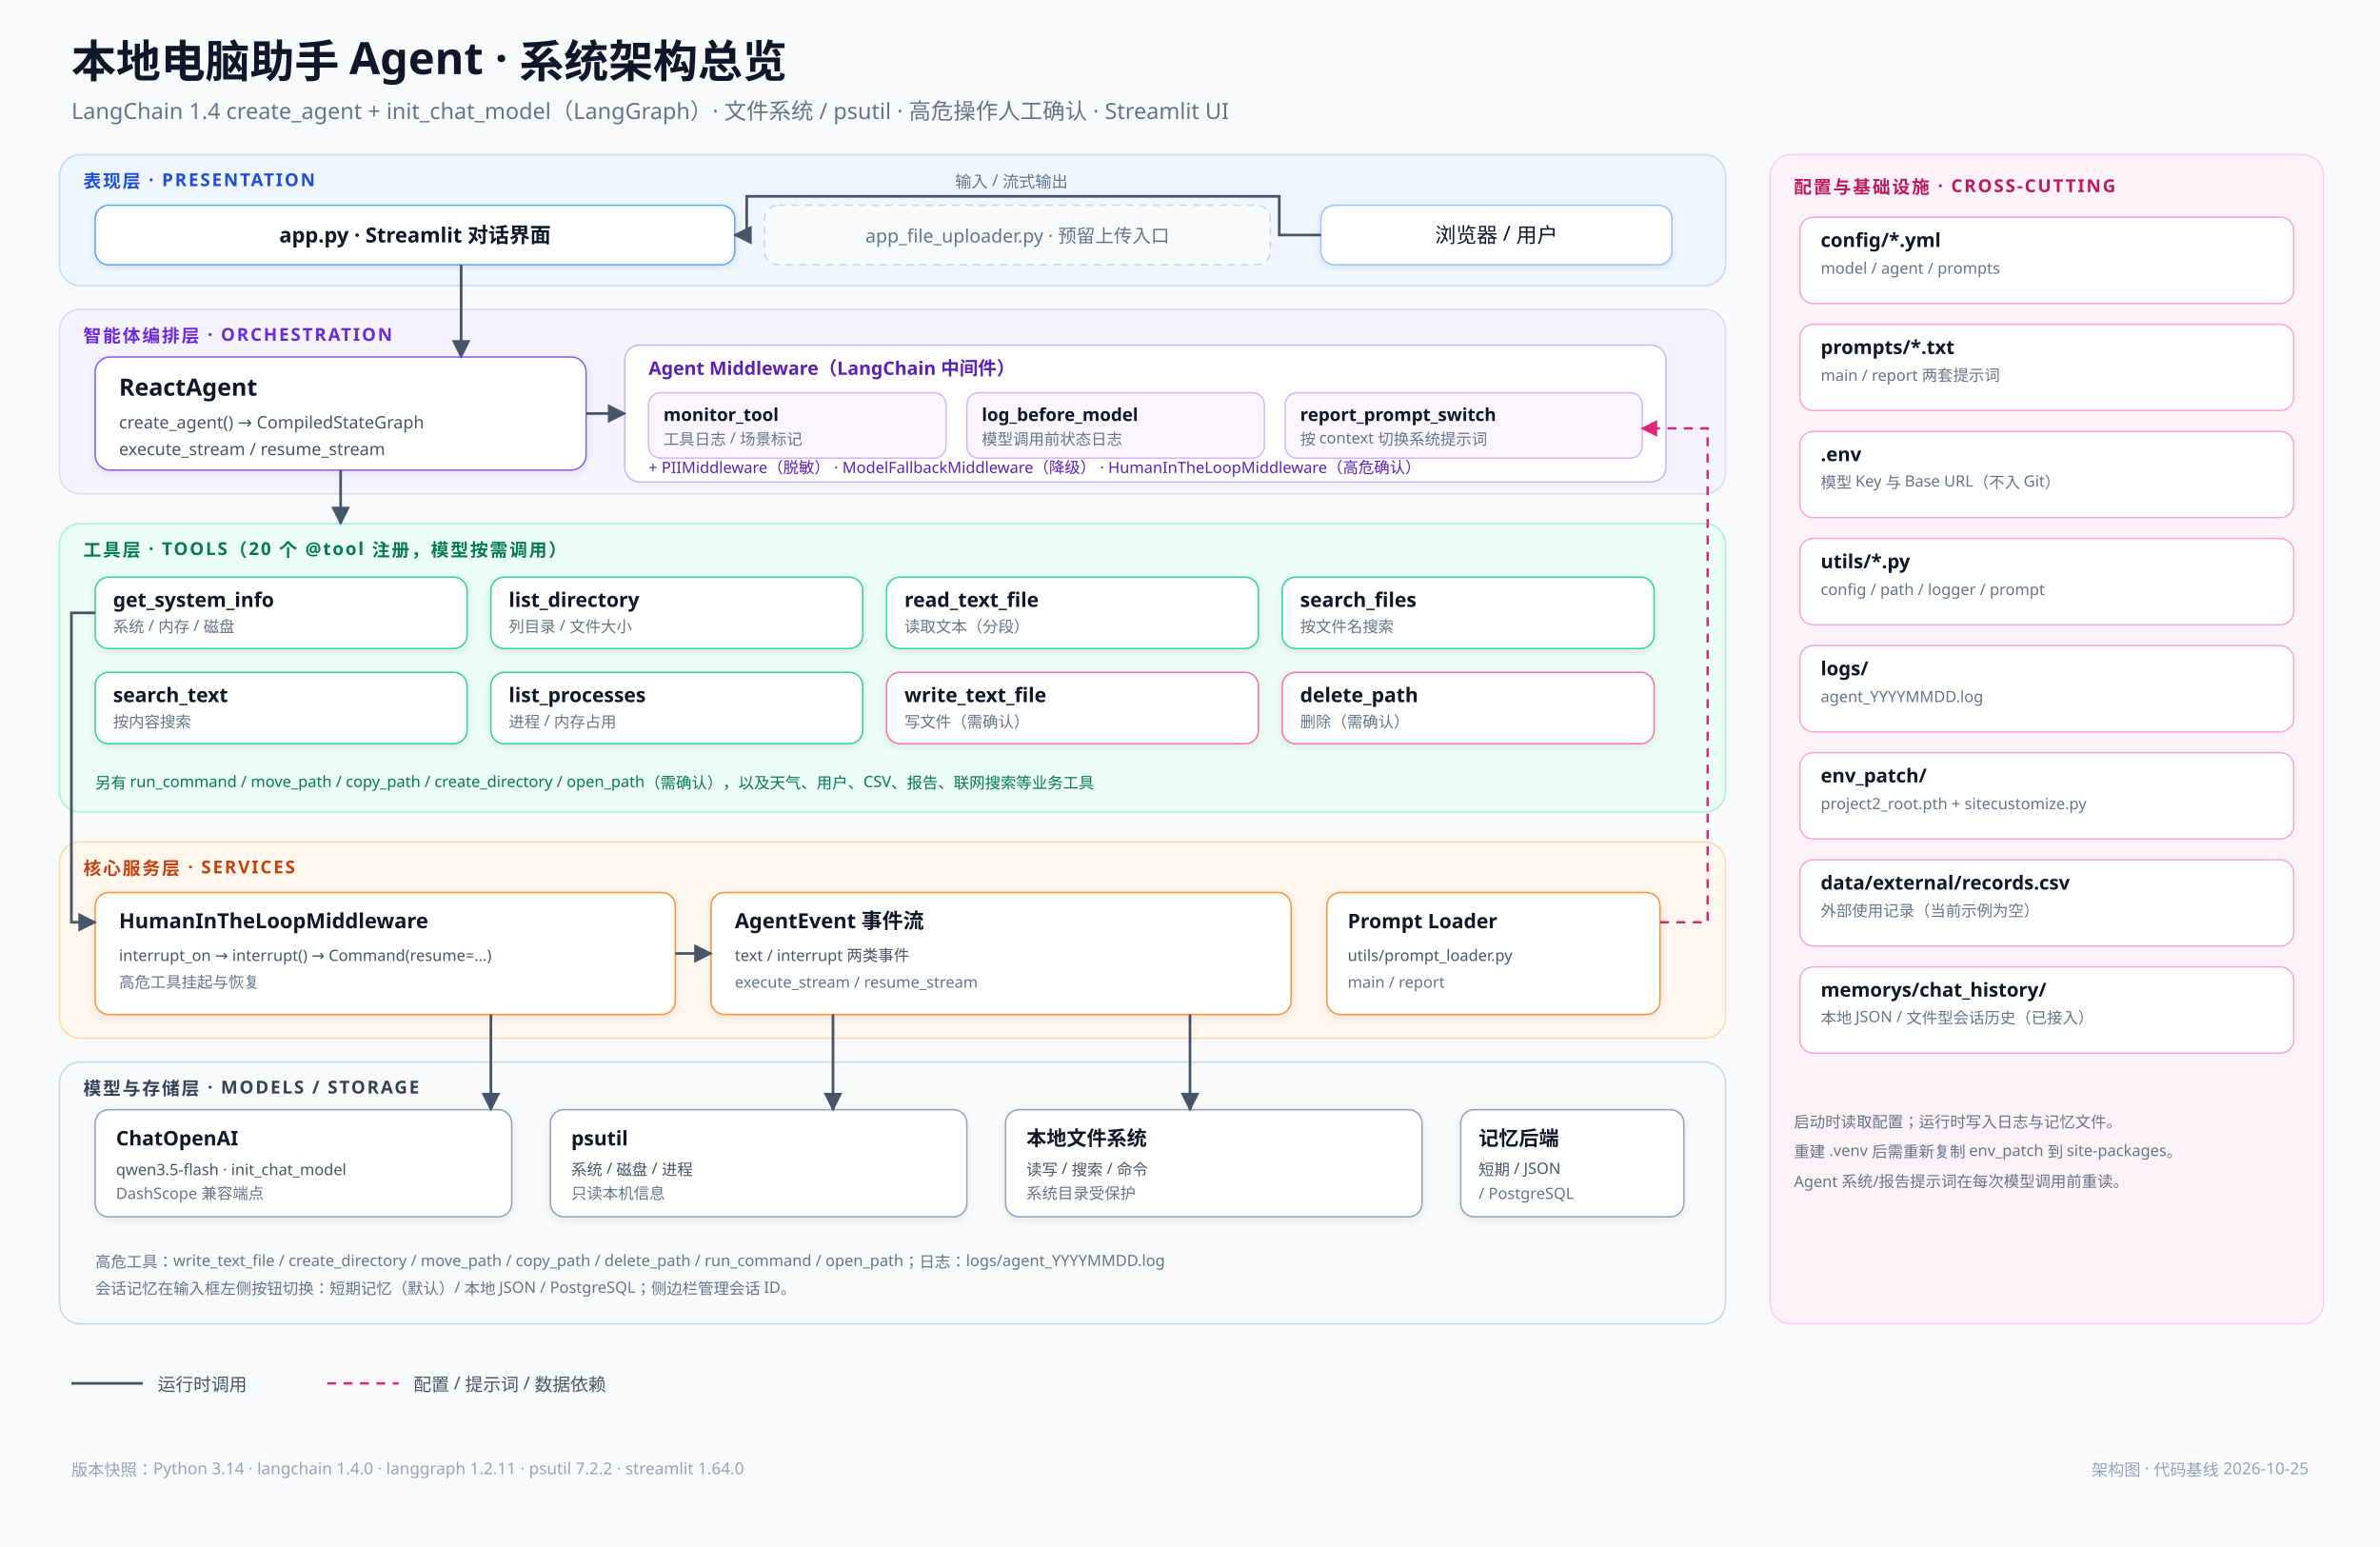
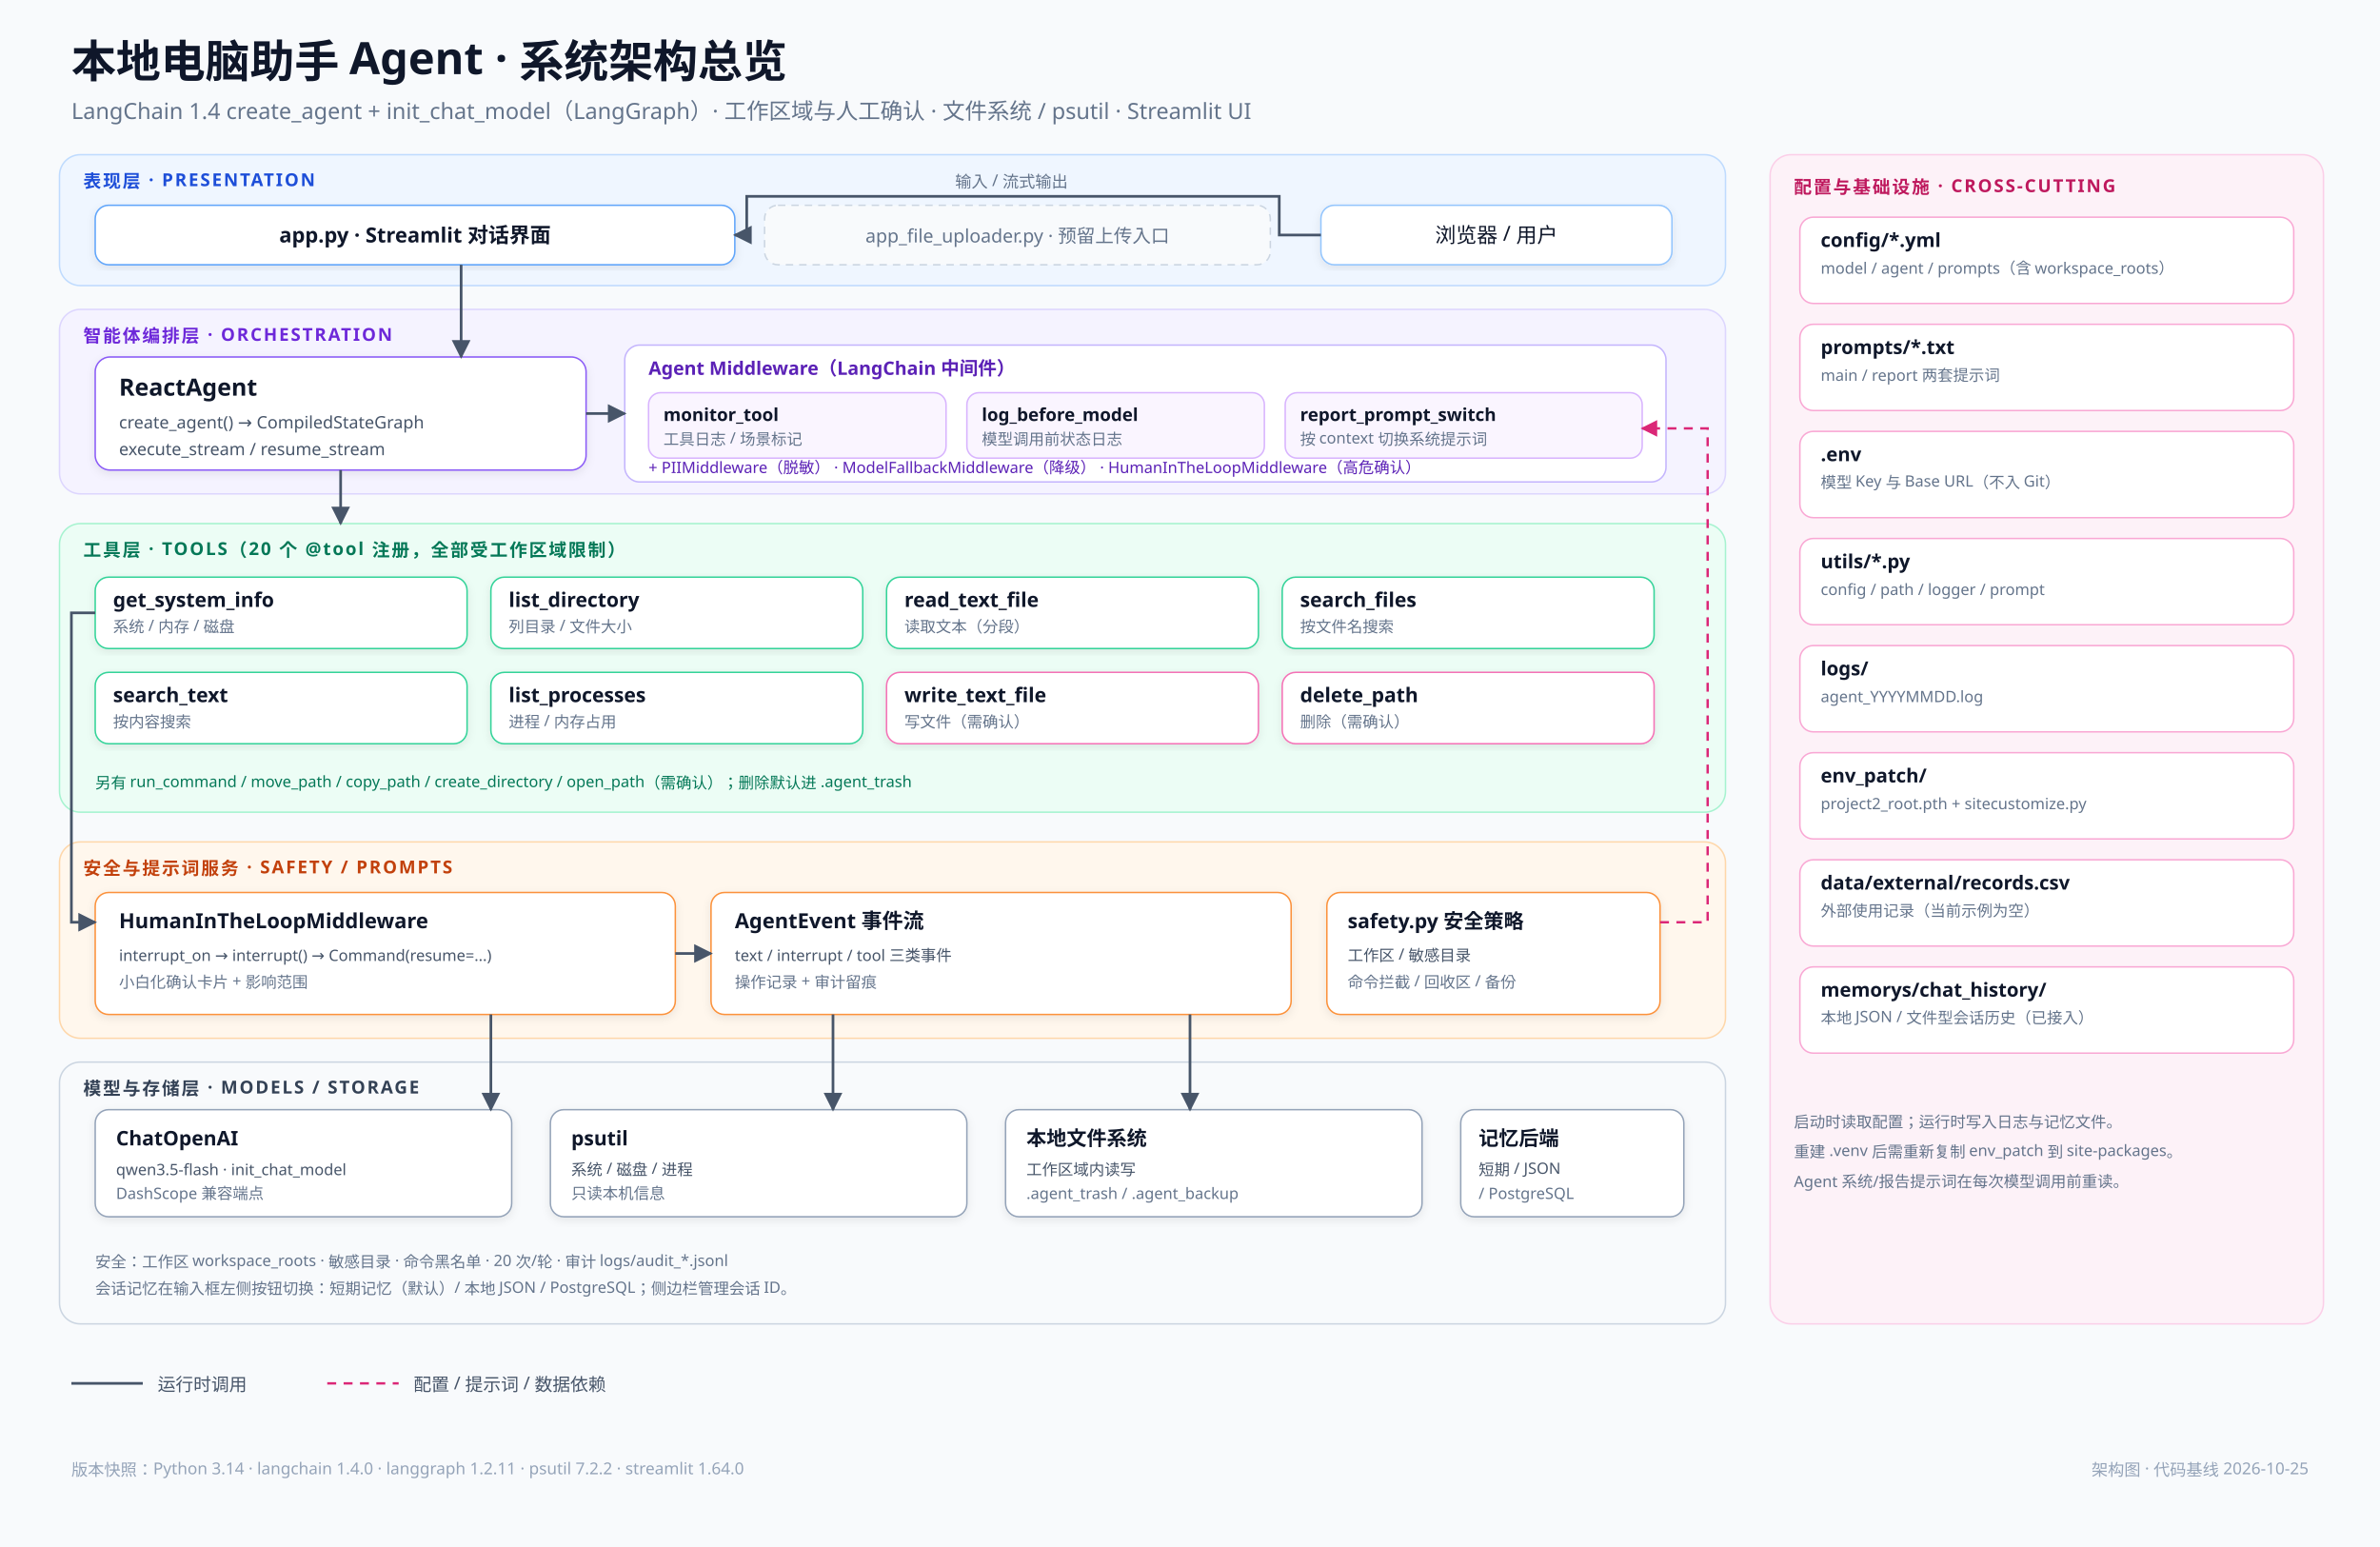
<svg xmlns="http://www.w3.org/2000/svg" width="1600" height="1040" viewBox="0 0 1600 1040" role="img" aria-labelledby="archTitle archDesc">
  <defs>
    <marker id="arrow" viewBox="0 0 10 10" refX="9" refY="5" markerWidth="7" markerHeight="7" orient="auto">
      <path d="M 0 0 L 10 5 L 0 10 z" fill="#475569" />
    </marker>
    <marker id="arrowDash" viewBox="0 0 10 10" refX="9" refY="5" markerWidth="7" markerHeight="7" orient="auto">
      <path d="M 0 0 L 10 5 L 0 10 z" fill="#db2777" />
    </marker>
    <filter id="shadow" x="-10%" y="-10%" width="120%" height="120%">
      <feDropShadow dx="0" dy="2" stdDeviation="3" flood-color="#0f172a" flood-opacity="0.08" />
    </filter>
  </defs>
  <rect width="1600" height="1040" fill="#f8fafc" />
  <g font-family="Microsoft YaHei, PingFang SC, Segoe UI, sans-serif">
    <text x="48" y="52" font-size="30" font-weight="700" fill="#0f172a">本地电脑助手 Agent · 系统架构总览</text>
-     <text x="48" y="80" font-size="15" fill="#64748b">LangChain 1.4 create_agent + init_chat_model（LangGraph）· 文件系统 / psutil · 高危操作人工确认 · Streamlit UI</text>
+     <text x="48" y="80" font-size="15" fill="#64748b">LangChain 1.4 create_agent + init_chat_model（LangGraph）· 工作区域与人工确认 · 文件系统 / psutil · Streamlit UI</text>
    <rect x="40" y="104" width="1120" height="88" rx="14" fill="#eff6ff" stroke="#bfdbfe" />
    <text x="56" y="126" font-size="12" font-weight="600" fill="#1d4ed8" letter-spacing="1.2">表现层 · PRESENTATION</text>
    <rect x="888" y="138" width="236" height="40" rx="9" fill="#ffffff" stroke="#93c5fd" filter="url(#shadow)" />
    <text x="1006" y="163" font-size="14" fill="#0f172a" text-anchor="middle">浏览器 / 用户</text>
    <rect x="64" y="138" width="430" height="40" rx="9" fill="#ffffff" stroke="#60a5fa" filter="url(#shadow)" />
    <text x="279" y="163" font-size="14" font-weight="600" fill="#0f172a" text-anchor="middle">app.py · Streamlit 对话界面</text>
    <rect x="514" y="138" width="340" height="40" rx="9" fill="#f8fafc" stroke="#cbd5e1" stroke-dasharray="5 4" />
    <text x="684" y="163" font-size="12.5" fill="#64748b" text-anchor="middle">app_file_uploader.py · 预留上传入口</text>
    <path d="M888 158 H860 V132 H502 V158 H494" fill="none" stroke="#475569" stroke-width="1.8" marker-end="url(#arrow)" />
    <text x="680" y="126" font-size="11" fill="#64748b" text-anchor="middle">输入 / 流式输出</text>
    <rect x="40" y="208" width="1120" height="124" rx="14" fill="#f5f3ff" stroke="#ddd6fe" />
    <text x="56" y="230" font-size="12" font-weight="600" fill="#6d28d9" letter-spacing="1.2">智能体编排层 · ORCHESTRATION</text>
    <rect x="64" y="240" width="330" height="76" rx="10" fill="#ffffff" stroke="#8b5cf6" filter="url(#shadow)" />
    <text x="80" y="266" font-size="16" font-weight="700" fill="#0f172a">ReactAgent</text>
    <text x="80" y="288" font-size="11.5" fill="#475569">create_agent() → CompiledStateGraph</text>
    <text x="80" y="306" font-size="11.5" fill="#475569">execute_stream / resume_stream</text>
    <rect x="420" y="232" width="700" height="92" rx="10" fill="#ffffff" stroke="#c4b5fd" />
    <text x="436" y="252" font-size="12.5" font-weight="700" fill="#5b21b6">Agent Middleware（LangChain 中间件）</text>
    <rect x="436" y="264" width="200" height="44" rx="8" fill="#faf5ff" stroke="#d8b4fe" />
    <text x="446" y="283" font-size="12" font-weight="600" fill="#0f172a">monitor_tool</text>
    <text x="446" y="299" font-size="10.5" fill="#64748b">工具日志 / 场景标记</text>
    <rect x="650" y="264" width="200" height="44" rx="8" fill="#faf5ff" stroke="#d8b4fe" />
    <text x="660" y="283" font-size="12" font-weight="600" fill="#0f172a">log_before_model</text>
    <text x="660" y="299" font-size="10.5" fill="#64748b">模型调用前状态日志</text>
    <rect x="864" y="264" width="240" height="44" rx="8" fill="#faf5ff" stroke="#d8b4fe" />
    <text x="874" y="283" font-size="12" font-weight="600" fill="#0f172a">report_prompt_switch</text>
    <text x="874" y="299" font-size="10.5" fill="#64748b">按 context 切换系统提示词</text>
    <text x="436" y="318" font-size="10.5" fill="#5b21b6">+ PIIMiddleware（脱敏） · ModelFallbackMiddleware（降级） · HumanInTheLoopMiddleware（高危确认）</text>
    <path d="M310 178 V240" fill="none" stroke="#475569" stroke-width="1.8" marker-end="url(#arrow)" />
    <path d="M394 278 H420" fill="none" stroke="#475569" stroke-width="1.8" marker-end="url(#arrow)" />
    <rect x="40" y="352" width="1120" height="194" rx="14" fill="#ecfdf5" stroke="#a7f3d0" />
-     <text x="56" y="374" font-size="12" font-weight="600" fill="#047857" letter-spacing="1.2">工具层 · TOOLS（20 个 @tool 注册，模型按需调用）</text>
-     <text x="64" y="530" font-size="10.5" fill="#047857">另有 run_command / move_path / copy_path / create_directory / open_path（需确认），以及天气、用户、CSV、报告、联网搜索等业务工具</text>
+     <text x="56" y="374" font-size="12" font-weight="600" fill="#047857" letter-spacing="1.2">工具层 · TOOLS（20 个 @tool 注册，全部受工作区域限制）</text>
+     <text x="64" y="530" font-size="10.5" fill="#047857">另有 run_command / move_path / copy_path / create_directory / open_path（需确认）；删除默认进 .agent_trash</text>
    <rect x="64" y="388" width="250" height="48" rx="9" fill="#ffffff" stroke="#34d399" filter="url(#shadow)" />
    <text x="76" y="408" font-size="13.5" font-weight="600" fill="#0f172a">get_system_info</text>
    <text x="76" y="425" font-size="10.5" fill="#64748b">系统 / 内存 / 磁盘</text>
    <rect x="330" y="388" width="250" height="48" rx="9" fill="#ffffff" stroke="#34d399" filter="url(#shadow)" />
    <text x="342" y="408" font-size="13.5" font-weight="600" fill="#0f172a">list_directory</text>
    <text x="342" y="425" font-size="10.5" fill="#64748b">列目录 / 文件大小</text>
    <rect x="596" y="388" width="250" height="48" rx="9" fill="#ffffff" stroke="#34d399" filter="url(#shadow)" />
    <text x="608" y="408" font-size="13.5" font-weight="600" fill="#0f172a">read_text_file</text>
    <text x="608" y="425" font-size="10.5" fill="#64748b">读取文本（分段）</text>
    <rect x="862" y="388" width="250" height="48" rx="9" fill="#ffffff" stroke="#34d399" filter="url(#shadow)" />
    <text x="874" y="408" font-size="13.5" font-weight="600" fill="#0f172a">search_files</text>
    <text x="874" y="425" font-size="10.5" fill="#64748b">按文件名搜索</text>
    <rect x="64" y="452" width="250" height="48" rx="9" fill="#ffffff" stroke="#34d399" filter="url(#shadow)" />
    <text x="76" y="472" font-size="13.5" font-weight="600" fill="#0f172a">search_text</text>
    <text x="76" y="489" font-size="10.5" fill="#64748b">按内容搜索</text>
    <rect x="330" y="452" width="250" height="48" rx="9" fill="#ffffff" stroke="#34d399" filter="url(#shadow)" />
    <text x="342" y="472" font-size="13.5" font-weight="600" fill="#0f172a">list_processes</text>
    <text x="342" y="489" font-size="10.5" fill="#64748b">进程 / 内存占用</text>
    <rect x="596" y="452" width="250" height="48" rx="9" fill="#ffffff" stroke="#f472b6" filter="url(#shadow)" />
    <text x="608" y="472" font-size="13.5" font-weight="600" fill="#0f172a">write_text_file</text>
    <text x="608" y="489" font-size="10.5" fill="#64748b">写文件（需确认）</text>
    <rect x="862" y="452" width="250" height="48" rx="9" fill="#ffffff" stroke="#f472b6" filter="url(#shadow)" />
    <text x="874" y="472" font-size="13.5" font-weight="600" fill="#0f172a">delete_path</text>
    <text x="874" y="489" font-size="10.5" fill="#64748b">删除（需确认）</text>
    <path d="M229 316 V352" fill="none" stroke="#475569" stroke-width="1.8" marker-end="url(#arrow)" />
    <rect x="40" y="566" width="1120" height="132" rx="14" fill="#fff7ed" stroke="#fed7aa" />
-     <text x="56" y="588" font-size="12" font-weight="600" fill="#c2410c" letter-spacing="1.2">核心服务层 · SERVICES</text>
+     <text x="56" y="588" font-size="12" font-weight="600" fill="#c2410c" letter-spacing="1.2">安全与提示词服务 · SAFETY / PROMPTS</text>
    <rect x="64" y="600" width="390" height="82" rx="9" fill="#ffffff" stroke="#fb923c" filter="url(#shadow)" />
    <text x="80" y="624" font-size="14" font-weight="700" fill="#0f172a">HumanInTheLoopMiddleware</text>
    <text x="80" y="646" font-size="10.5" fill="#475569">interrupt_on → interrupt() → Command(resume=...)</text>
-     <text x="80" y="664" font-size="10.5" fill="#64748b">高危工具挂起与恢复</text>
+     <text x="80" y="664" font-size="10.5" fill="#64748b">小白化确认卡片 + 影响范围</text>
    <rect x="478" y="600" width="390" height="82" rx="9" fill="#ffffff" stroke="#fb923c" filter="url(#shadow)" />
    <text x="494" y="624" font-size="14" font-weight="700" fill="#0f172a">AgentEvent 事件流</text>
-     <text x="494" y="646" font-size="10.5" fill="#475569">text / interrupt 两类事件</text>
-     <text x="494" y="664" font-size="10.5" fill="#64748b">execute_stream / resume_stream</text>
+     <text x="494" y="646" font-size="10.5" fill="#475569">text / interrupt / tool 三类事件</text>
+     <text x="494" y="664" font-size="10.5" fill="#64748b">操作记录 + 审计留痕</text>
    <rect x="892" y="600" width="224" height="82" rx="9" fill="#ffffff" stroke="#fb923c" filter="url(#shadow)" />
-     <text x="906" y="624" font-size="13.5" font-weight="700" fill="#0f172a">Prompt Loader</text>
-     <text x="906" y="646" font-size="10.5" fill="#475569">utils/prompt_loader.py</text>
-     <text x="906" y="664" font-size="10.5" fill="#64748b">main / report</text>
+     <text x="906" y="624" font-size="13.5" font-weight="700" fill="#0f172a">safety.py 安全策略</text>
+     <text x="906" y="646" font-size="10.5" fill="#475569">工作区 / 敏感目录</text>
+     <text x="906" y="664" font-size="10.5" fill="#64748b">命令拦截 / 回收区 / 备份</text>
    <path d="M64 412 H48 V620 H64" fill="none" stroke="#475569" stroke-width="1.8" marker-end="url(#arrow)" />
    <path d="M454 641 H478" fill="none" stroke="#475569" stroke-width="1.8" marker-end="url(#arrow)" />
    <rect x="40" y="714" width="1120" height="176" rx="14" fill="#f8fafc" stroke="#cbd5e1" />
    <text x="56" y="736" font-size="12" font-weight="600" fill="#334155" letter-spacing="1.2">模型与存储层 · MODELS / STORAGE</text>
    <rect x="64" y="746" width="280" height="72" rx="9" fill="#ffffff" stroke="#94a3b8" filter="url(#shadow)" />
    <text x="78" y="770" font-size="13.5" font-weight="700" fill="#0f172a">ChatOpenAI</text>
    <text x="78" y="790" font-size="10.5" fill="#475569">qwen3.5-flash · init_chat_model</text>
    <text x="78" y="806" font-size="10.5" fill="#64748b">DashScope 兼容端点</text>
    <rect x="370" y="746" width="280" height="72" rx="9" fill="#ffffff" stroke="#94a3b8" filter="url(#shadow)" />
    <text x="384" y="770" font-size="13.5" font-weight="700" fill="#0f172a">psutil</text>
    <text x="384" y="790" font-size="10.5" fill="#475569">系统 / 磁盘 / 进程</text>
    <text x="384" y="806" font-size="10.5" fill="#64748b">只读本机信息</text>
    <rect x="676" y="746" width="280" height="72" rx="9" fill="#ffffff" stroke="#94a3b8" filter="url(#shadow)" />
    <text x="690" y="770" font-size="13.5" font-weight="700" fill="#0f172a">本地文件系统</text>
-     <text x="690" y="790" font-size="10.5" fill="#475569">读写 / 搜索 / 命令</text>
-     <text x="690" y="806" font-size="10.5" fill="#64748b">系统目录受保护</text>
+     <text x="690" y="790" font-size="10.5" fill="#475569">工作区域内读写</text>
+     <text x="690" y="806" font-size="10.5" fill="#64748b">.agent_trash / .agent_backup</text>
    <rect x="982" y="746" width="150" height="72" rx="9" fill="#ffffff" stroke="#94a3b8" filter="url(#shadow)" />
    <text x="994" y="770" font-size="13.5" font-weight="700" fill="#0f172a">记忆后端</text>
    <text x="994" y="790" font-size="10.5" fill="#475569">短期 / JSON</text>
    <text x="994" y="806" font-size="10.5" fill="#64748b">/ PostgreSQL</text>
    <path d="M330 682 V746" fill="none" stroke="#475569" stroke-width="1.8" marker-end="url(#arrow)" />
    <path d="M560 682 V746" fill="none" stroke="#475569" stroke-width="1.8" marker-end="url(#arrow)" />
    <path d="M800 682 V746" fill="none" stroke="#475569" stroke-width="1.8" marker-end="url(#arrow)" />
-     <text x="64" y="852" font-size="10.5" fill="#64748b">高危工具：write_text_file / create_directory / move_path / copy_path / delete_path / run_command / open_path；日志：logs/agent_YYYYMMDD.log</text>
+     <text x="64" y="852" font-size="10.5" fill="#64748b">安全：工作区 workspace_roots · 敏感目录 · 命令黑名单 · 20 次/轮 · 审计 logs/audit_*.jsonl</text>
    <text x="64" y="870" font-size="10.5" fill="#64748b">会话记忆在输入框左侧按钮切换：短期记忆（默认）/ 本地 JSON / PostgreSQL；侧边栏管理会话 ID。</text>
    <path d="M1116 620 H1148 V288 H1104" fill="none" stroke="#db2777" stroke-width="1.6" stroke-dasharray="6 5" marker-end="url(#arrowDash)" />
    <rect x="1190" y="104" width="372" height="786" rx="14" fill="#fdf2f8" stroke="#fbcfe8" />
    <text x="1206" y="130" font-size="12" font-weight="600" fill="#be185d" letter-spacing="1.2">配置与基础设施 · CROSS-CUTTING</text>
    <rect x="1210" y="146" width="332" height="58" rx="9" fill="#ffffff" stroke="#f9a8d4" />
    <text x="1224" y="166" font-size="13" font-weight="700" fill="#0f172a">config/*.yml</text>
-     <text x="1224" y="184" font-size="10.5" fill="#64748b">model / agent / prompts</text>
+     <text x="1224" y="184" font-size="10.5" fill="#64748b">model / agent / prompts（含 workspace_roots）</text>
    <rect x="1210" y="218" width="332" height="58" rx="9" fill="#ffffff" stroke="#f9a8d4" />
    <text x="1224" y="238" font-size="13" font-weight="700" fill="#0f172a">prompts/*.txt</text>
    <text x="1224" y="256" font-size="10.5" fill="#64748b">main / report 两套提示词</text>
    <rect x="1210" y="290" width="332" height="58" rx="9" fill="#ffffff" stroke="#f9a8d4" />
    <text x="1224" y="310" font-size="13" font-weight="700" fill="#0f172a">.env</text>
    <text x="1224" y="328" font-size="10.5" fill="#64748b">模型 Key 与 Base URL（不入 Git）</text>
    <rect x="1210" y="362" width="332" height="58" rx="9" fill="#ffffff" stroke="#f9a8d4" />
    <text x="1224" y="382" font-size="13" font-weight="700" fill="#0f172a">utils/*.py</text>
    <text x="1224" y="400" font-size="10.5" fill="#64748b">config / path / logger / prompt</text>
    <rect x="1210" y="434" width="332" height="58" rx="9" fill="#ffffff" stroke="#f9a8d4" />
    <text x="1224" y="454" font-size="13" font-weight="700" fill="#0f172a">logs/</text>
    <text x="1224" y="472" font-size="10.5" fill="#64748b">agent_YYYYMMDD.log</text>
    <rect x="1210" y="506" width="332" height="58" rx="9" fill="#ffffff" stroke="#f9a8d4" />
    <text x="1224" y="526" font-size="13" font-weight="700" fill="#0f172a">env_patch/</text>
    <text x="1224" y="544" font-size="10.5" fill="#64748b">project2_root.pth + sitecustomize.py</text>
    <rect x="1210" y="578" width="332" height="58" rx="9" fill="#ffffff" stroke="#f9a8d4" />
    <text x="1224" y="598" font-size="13" font-weight="700" fill="#0f172a">data/external/records.csv</text>
    <text x="1224" y="616" font-size="10.5" fill="#64748b">外部使用记录（当前示例为空）</text>
    <rect x="1210" y="650" width="332" height="58" rx="9" fill="#ffffff" stroke="#f9a8d4" />
    <text x="1224" y="670" font-size="13" font-weight="700" fill="#0f172a">memorys/chat_history/</text>
    <text x="1224" y="688" font-size="10.5" fill="#64748b">本地 JSON / 文件型会话历史（已接入）</text>
    <text x="1206" y="758" font-size="10.5" fill="#64748b">启动时读取配置；运行时写入日志与记忆文件。</text>
    <text x="1206" y="778" font-size="10.5" fill="#64748b">重建 .venv 后需重新复制 env_patch 到 site-packages。</text>
    <text x="1206" y="798" font-size="10.5" fill="#64748b">Agent 系统/报告提示词在每次模型调用前重读。</text>
    <line x1="48" y1="930" x2="96" y2="930" stroke="#475569" stroke-width="1.8" />
    <text x="106" y="935" font-size="12" fill="#475569">运行时调用</text>
    <line x1="220" y1="930" x2="268" y2="930" stroke="#db2777" stroke-width="1.6" stroke-dasharray="6 5" />
    <text x="278" y="935" font-size="12" fill="#475569">配置 / 提示词 / 数据依赖</text>
    <text x="48" y="992" font-size="11" fill="#94a3b8">版本快照：Python 3.14 · langchain 1.4.0 · langgraph 1.2.11 · psutil 7.2.2 · streamlit 1.64.0</text>
    <text x="1552" y="992" font-size="11" fill="#94a3b8" text-anchor="end">架构图 · 代码基线 2026-10-25</text>
  </g>
</svg>
